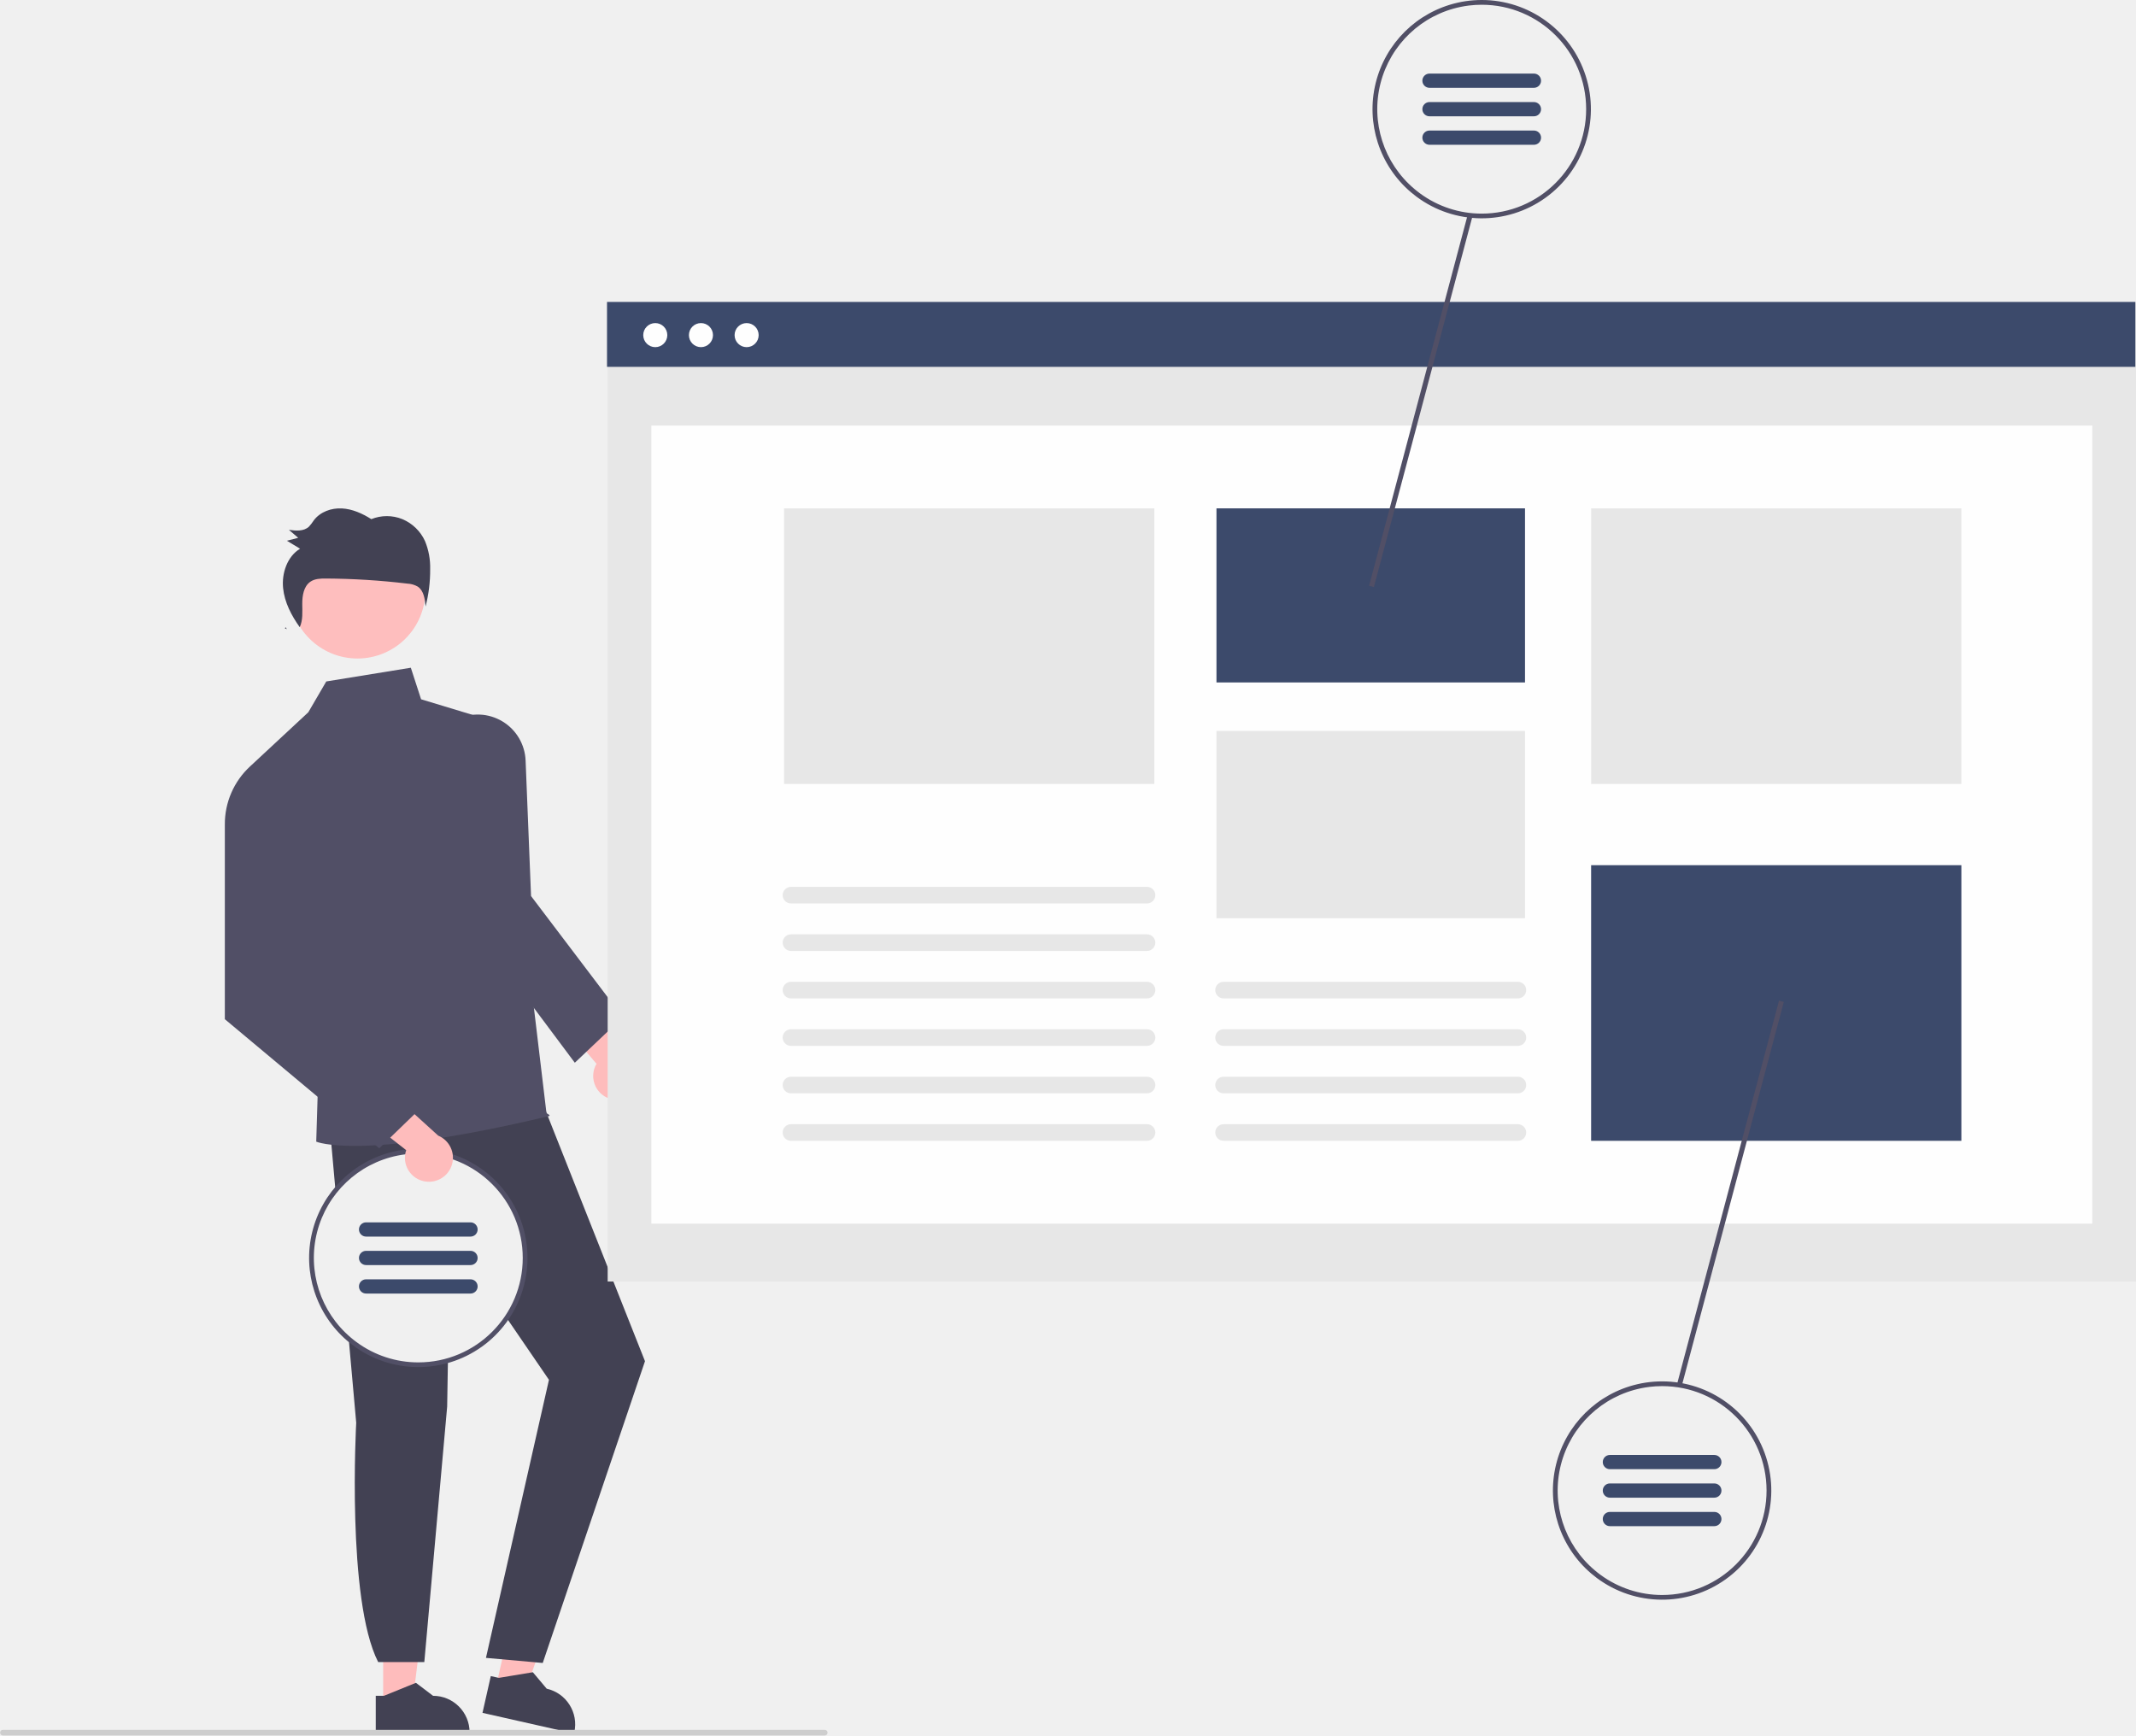
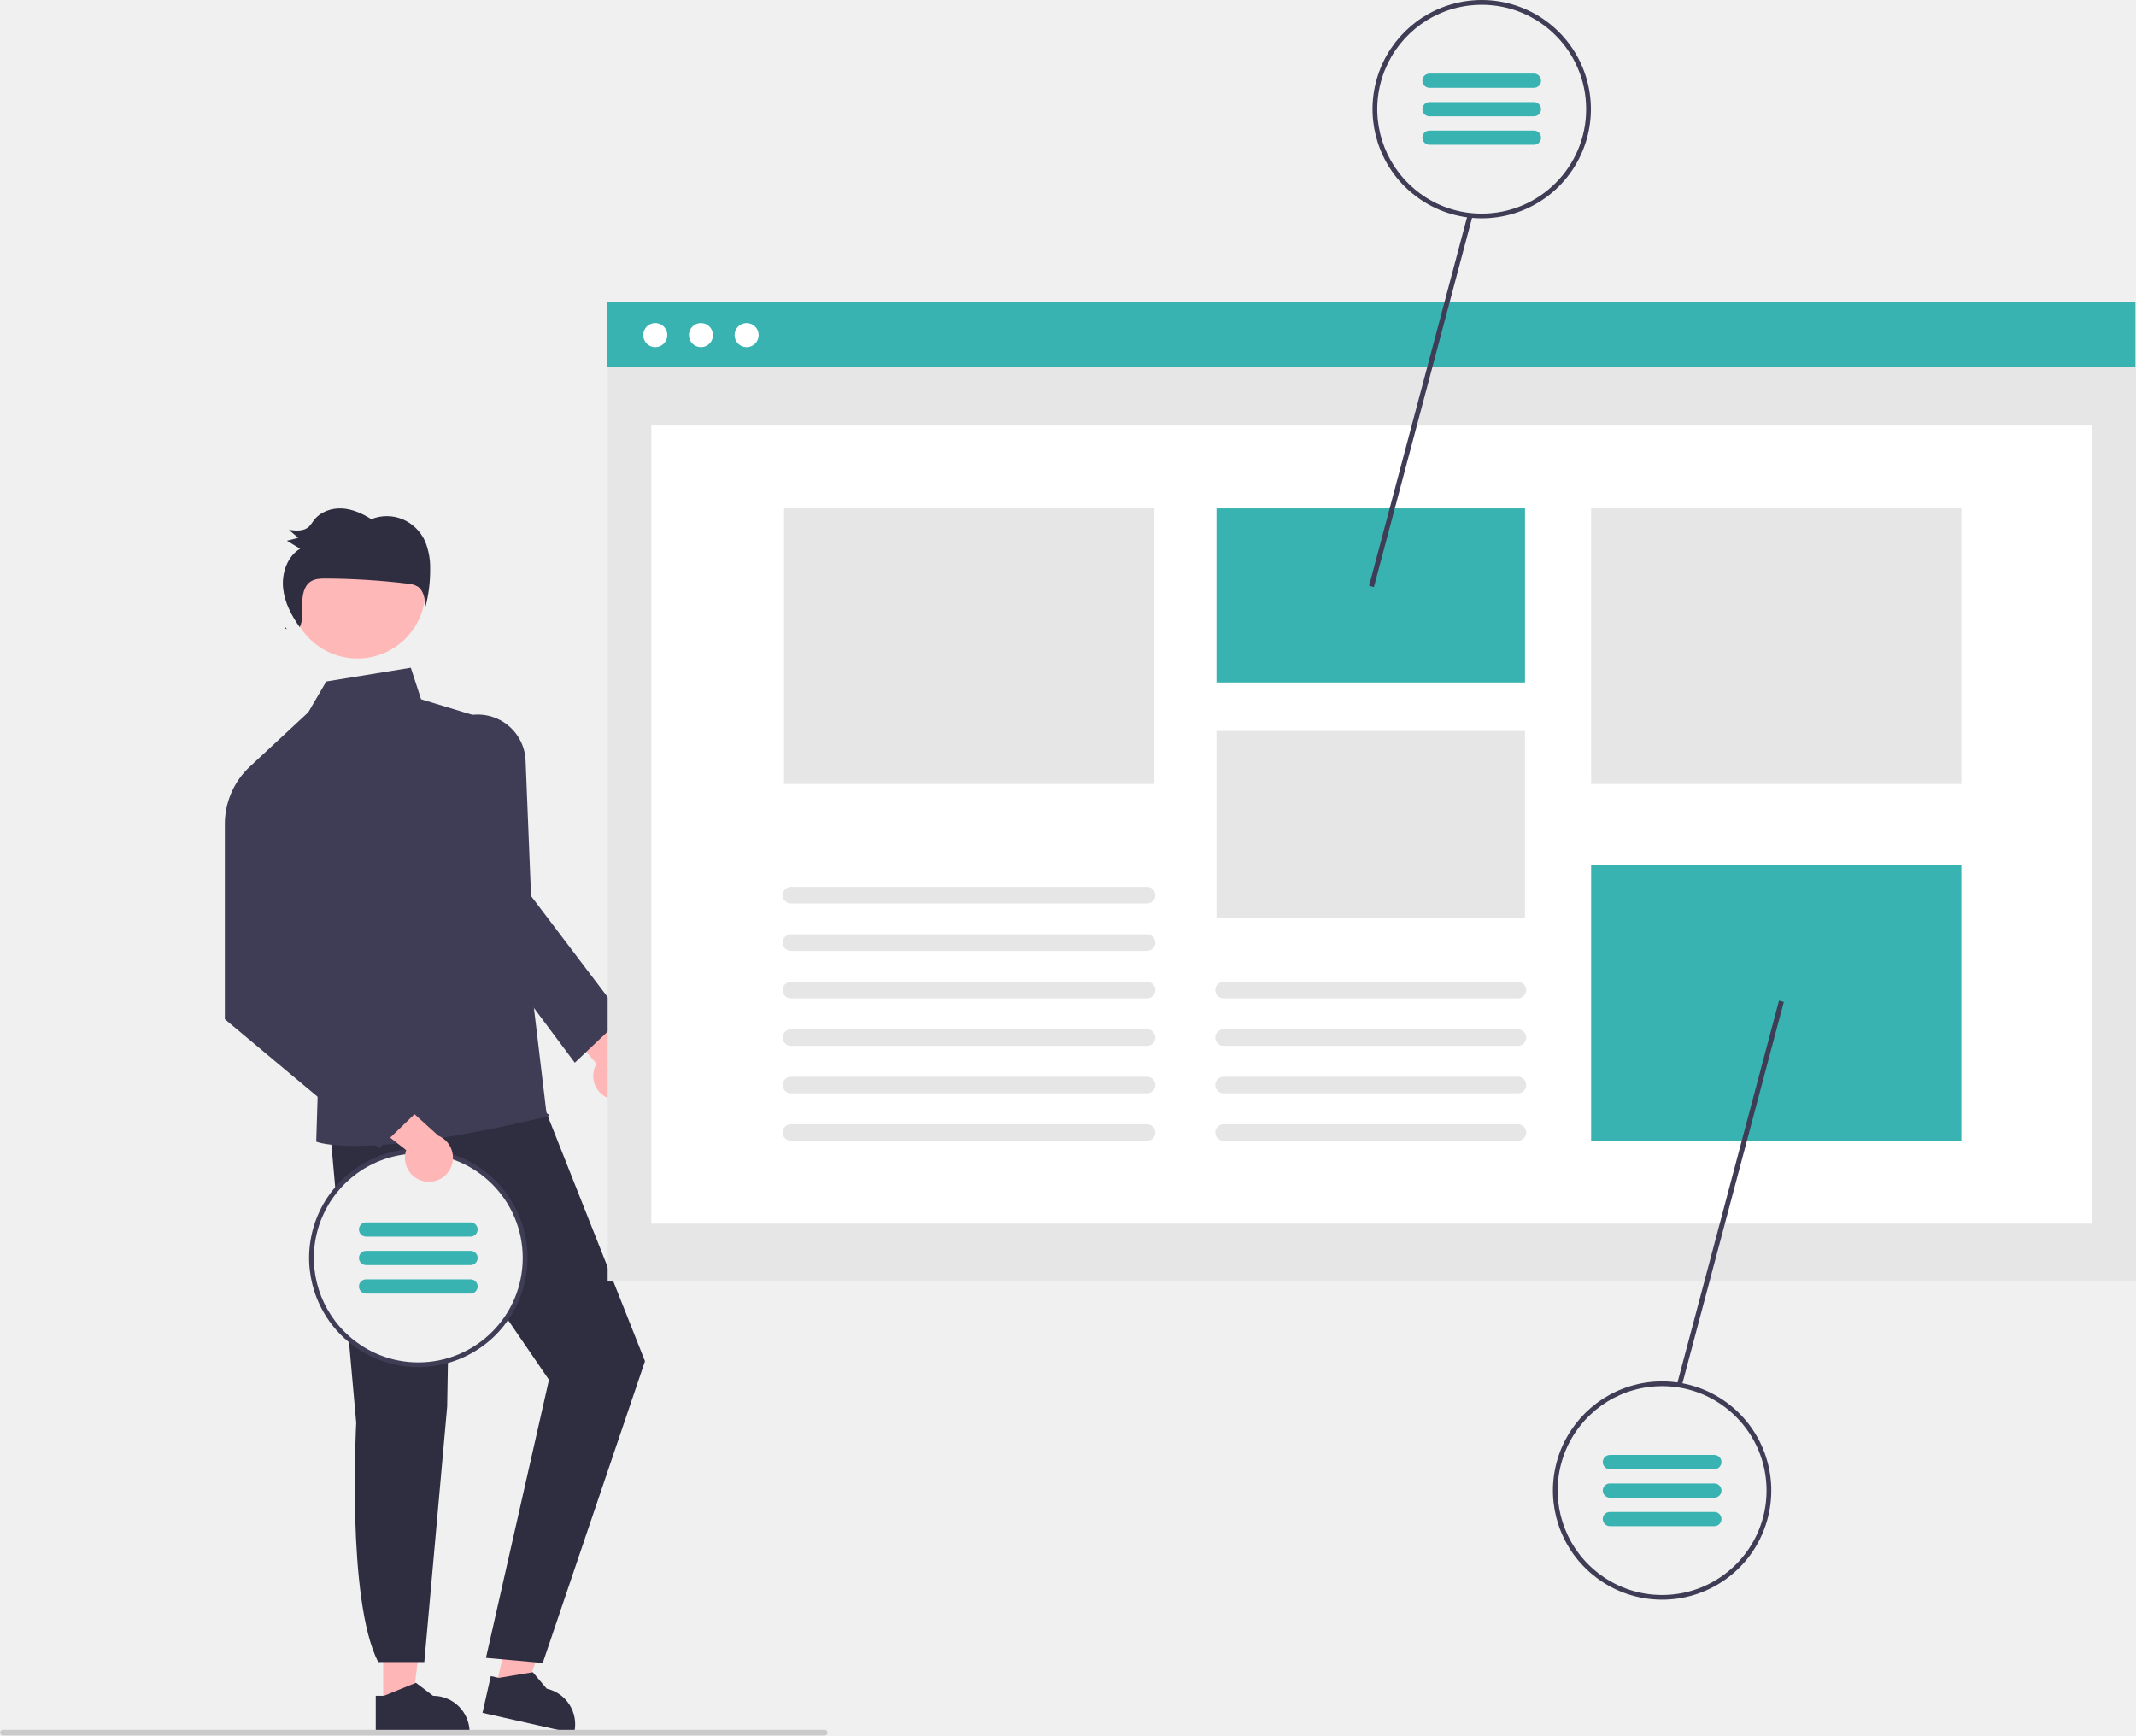
- <svg xmlns="http://www.w3.org/2000/svg" opacity="0.9" data-name="Layer 1" width="899.866" height="731.191" viewBox="0 0 899.866 731.191">
+ <svg xmlns="http://www.w3.org/2000/svg" data-name="Layer 1" width="899.866" height="731.191" viewBox="0 0 899.866 731.191">
  <path d="M406.497,547.154a10.056,10.056,0,0,1-5.126-14.543l-23.075-27.286,18.438-2.205,19.086,26.249a10.11,10.11,0,0,1-9.323,17.784Z" transform="translate(-150.0669 -84.40466)" fill="#ffb6b6" />
  <polygon points="161.428 718.482 173.687 718.481 179.52 671.193 161.425 671.194 161.428 718.482" fill="#ffb6b6" />
  <path d="M308.367,798.884l3.451-0,13.472-5.479,7.221,5.478h.001A15.387,15.387,0,0,1,347.899,814.269v.5l-39.531.001Z" transform="translate(-150.0669 -84.40466)" fill="#2f2e41" />
  <polygon points="208.937 710.756 220.896 713.456 237.001 668.614 219.351 664.629 208.937 710.756" fill="#ffb6b6" />
  <path d="M356.835,790.567l3.366.76,14.348-2.377,5.837,6.934.001 0a15.387,15.387,0,0,1,11.619,18.398l-.11.488-38.56-8.706Z" transform="translate(-150.0669 -84.40466)" fill="#2f2e41" />
  <path d="M289.05,559.645l11.086,124.209s-4.154,74.57,9.25,100.81h19.439l9.625-107.62,1.209-72.235L381.335,665.751,354.79,782.905l23.925,2.139,43.075-127.139L374.467,538.551Z" transform="translate(-150.0669 -84.40466)" fill="#2f2e41" />
  <circle cx="150.594" cy="248.849" r="28.591" fill="#ffb8b8" />
  <path d="M360.682,389.09,327.466,379.026l-4.323-13.293-35.62,5.782-7.568,12.977-24.499,22.781L284.159,537.058l-.869,28.346s18.371,8.271,98.045-10.772c.955-.228-1.045-1.228-1.045-1.228Z" transform="translate(-150.0669 -84.40466)" fill="#3f3d56" />
  <path d="M392.226,532.155,353.29,480.015l-11.038-92.406.322-.155a20.182,20.182,0,0,1,28.92,17.373l2.295,57.101,38.67,51.031Z" transform="translate(-150.0669 -84.40466)" fill="#3f3d56" />
  <path d="M270.931,349.476q-.299-.408-.592-.822c-.079.166-.141.338-.231.5Z" transform="translate(-150.0669 -84.40466)" fill="#2f2e41" />
  <path d="M329.101,312.34a18.243,18.243,0,0,0-9.545-9.222,17.417,17.417,0,0,0-13.058.011c-3.78-2.388-7.979-4.281-12.402-4.516s-9.099,1.406-11.825,5.018a19.302,19.302,0,0,1-2.066,2.684c-2.191,2.029-5.521,1.736-8.433,1.321q1.959,1.679,3.919,3.358-2.372.62-4.744,1.239,2.768,1.679,5.535,3.357c-5.356,3.215-7.791,10.232-7.148,16.605.608,6.034,3.521,11.551,7.004,16.456,1.389-2.932,1.09-6.439,1.067-9.741-.024-3.489.593-7.45,3.389-9.4,1.886-1.315,4.311-1.374,6.584-1.361a302.507,302.507,0,0,1,34.316,2.142,9.66,9.66,0,0,1,4.394,1.274c2.519,1.718,3.009,5.264,3.262,8.375a60.682,60.682,0,0,0,1.937-15.731A28.995,28.995,0,0,0,329.101,312.34Z" transform="translate(-150.0669 -84.40466)" fill="#2f2e41" />
  <circle cx="176.224" cy="530" r="45" fill="#f0f0f0" />
  <path d="M326.29,568.405a46.247,46.247,0,0,0-6.91.52c-1.17.17-2.31.39-3.44.66a45.977,45.977,0,0,0-19.49,79.8c.77.65,1.55,1.28,2.36,1.88a45.99,45.99,0,1,0,27.48-82.86Zm0,90a43.746,43.746,0,0,1-26-8.53c-.82-.6-1.61-1.22-2.38-1.88a43.974,43.974,0,0,1,19.62-76.71c1.12-.23,2.24-.41,3.38-.55a43.53,43.53,0,0,1,5.38-.33,44,44,0,1,1,0,88Z" transform="translate(-150.0669 -84.40466)" fill="#3f3d56" />
-   <rect x="301.29" y="599.405" width="50" height="6" rx="3" transform="translate(502.514 1120.405) rotate(-180)" fill="#28375c" />
-   <rect x="301.29" y="611.405" width="50" height="6" rx="3" transform="translate(502.514 1144.405) rotate(-180)" fill="#28375c" />
-   <rect x="301.29" y="623.405" width="50" height="6" rx="3" transform="translate(502.514 1168.405) rotate(180)" fill="#28375c" />
+   <rect x="301.29" y="599.405" width="50" height="6" rx="3" transform="translate(502.514 1120.405) rotate(-180)" fill="#39b3b2" />
+   <rect x="301.29" y="611.405" width="50" height="6" rx="3" transform="translate(502.514 1144.405) rotate(-180)" fill="#39b3b2" />
+   <rect x="301.29" y="623.405" width="50" height="6" rx="3" transform="translate(502.514 1168.405) rotate(180)" fill="#39b3b2" />
  <path d="M329.17,582.179a10.056,10.056,0,0,1-7.98-13.194l-28.149-22.014,17.603-5.914,24.032,21.811a10.11,10.11,0,0,1-5.506,19.31Z" transform="translate(-150.0669 -84.40466)" fill="#ffb6b6" />
  <path d="M272.79,406.905l-17.335.368a33.073,33.073,0,0,0-10.665,24.632v81.909l65.048,54.384,21.034-20.368-48.416-52.749Z" transform="translate(-150.0669 -84.40466)" fill="#3f3d56" />
  <rect x="256.004" y="127.573" width="643.862" height="412.358" fill="#e6e6e6" />
  <rect x="274.416" y="179.293" width="607.039" height="336.243" fill="#fff" />
-   <rect x="255.73" y="127.208" width="643.862" height="27.354" fill="#28375c" />
+   <rect x="255.73" y="127.208" width="643.862" height="27.354" fill="#39b3b2" />
  <circle cx="276.057" cy="141.192" r="5.07" fill="#fff" />
  <circle cx="295.3" cy="141.192" r="5.07" fill="#fff" />
  <circle cx="314.544" cy="141.192" r="5.07" fill="#fff" />
-   <rect x="512.479" y="214.181" width="129.984" height="73.348" fill="#28375c" />
+   <rect x="512.479" y="214.181" width="129.984" height="73.348" fill="#39b3b2" />
  <rect x="512.479" y="307.955" width="129.984" height="78.919" fill="#e6e6e6" />
  <rect x="670.317" y="214.181" width="155.981" height="116.125" fill="#e6e6e6" />
-   <rect x="670.317" y="364.523" width="155.981" height="116.125" fill="#28375c" />
+   <rect x="670.317" y="364.523" width="155.981" height="116.125" fill="#39b3b2" />
  <rect x="330.317" y="214.181" width="155.981" height="116.125" fill="#e6e6e6" />
  <polygon points="621.208 79.642 576.774 246.796 578.81 247.337 622.827 81.748 621.208 79.642" fill="#3f3d56" />
  <polygon points="749.464 421.592 705.447 587.182 707.066 589.288 751.5 422.133 749.464 421.592" fill="#3f3d56" />
  <path d="M633.29,485.052h-150a3.5,3.5,0,0,1,0-7h150a3.5,3.5,0,0,1,0,7Z" transform="translate(-150.0669 -84.40466)" fill="#e6e6e6" />
  <path d="M633.29,465.052h-150a3.5,3.5,0,0,1,0-7h150a3.5,3.5,0,0,1,0,7Z" transform="translate(-150.0669 -84.40466)" fill="#e6e6e6" />
  <path d="M633.29,505.052h-150a3.5,3.5,0,0,1,0-7h150a3.5,3.5,0,0,1,0,7Z" transform="translate(-150.0669 -84.40466)" fill="#e6e6e6" />
  <path d="M633.29,525.052h-150a3.5,3.5,0,1,1,0-7h150a3.5,3.5,0,0,1,0,7Z" transform="translate(-150.0669 -84.40466)" fill="#e6e6e6" />
  <path d="M633.29,545.052h-150a3.5,3.5,0,1,1,0-7h150a3.5,3.5,0,0,1,0,7Z" transform="translate(-150.0669 -84.40466)" fill="#e6e6e6" />
  <path d="M633.29,565.052h-150a3.5,3.5,0,1,1,0-7h150a3.5,3.5,0,0,1,0,7Z" transform="translate(-150.0669 -84.40466)" fill="#e6e6e6" />
  <path d="M789.538,505.052h-124a3.5,3.5,0,0,1,0-7h124a3.5,3.5,0,0,1,0,7Z" transform="translate(-150.0669 -84.40466)" fill="#e6e6e6" />
  <path d="M789.538,525.052h-124a3.5,3.5,0,1,1,0-7h124a3.5,3.5,0,0,1,0,7Z" transform="translate(-150.0669 -84.40466)" fill="#e6e6e6" />
  <path d="M789.538,545.052h-124a3.5,3.5,0,1,1,0-7h124a3.5,3.5,0,0,1,0,7Z" transform="translate(-150.0669 -84.40466)" fill="#e6e6e6" />
  <path d="M789.538,565.052h-124a3.5,3.5,0,1,1,0-7h124a3.5,3.5,0,0,1,0,7Z" transform="translate(-150.0669 -84.40466)" fill="#e6e6e6" />
  <circle cx="624.224" cy="46" r="45" fill="#f0f0f0" />
  <path d="M774.29,84.405a46.247,46.247,0,0,0-6.91.52c-1.17.17-2.31.39-3.44.66a45.977,45.977,0,0,0-19.49,79.8c.77.65,1.55,1.28,2.36,1.88a45.99,45.99,0,1,0,27.48-82.86Zm0,90a43.746,43.746,0,0,1-26-8.53c-.82-.6-1.61-1.22-2.38-1.88a43.974,43.974,0,0,1,19.62-76.71c1.12-.23,2.24-.41,3.38-.55a43.53,43.53,0,0,1,5.38-.33,44,44,0,0,1,0,88Z" transform="translate(-150.0669 -84.40466)" fill="#3f3d56" />
-   <rect x="749.29" y="115.405" width="50" height="6" rx="3" transform="translate(1398.514 152.4047) rotate(-180)" fill="#28375c" />
-   <rect x="749.29" y="127.405" width="50" height="6" rx="3" transform="translate(1398.514 176.4047) rotate(-180)" fill="#28375c" />
-   <rect x="749.29" y="139.405" width="50" height="6" rx="3" transform="translate(1398.514 200.4047) rotate(180)" fill="#28375c" />
+   <rect x="749.29" y="115.405" width="50" height="6" rx="3" transform="translate(1398.514 152.4047) rotate(-180)" fill="#39b3b2" />
+   <rect x="749.29" y="127.405" width="50" height="6" rx="3" transform="translate(1398.514 176.4047) rotate(-180)" fill="#39b3b2" />
+   <rect x="749.29" y="139.405" width="50" height="6" rx="3" transform="translate(1398.514 200.4047) rotate(180)" fill="#39b3b2" />
  <circle cx="700.224" cy="628" r="45" fill="#f0f0f0" />
  <path d="M850.29,666.405a46.247,46.247,0,0,0-6.91.52c-1.17.17-2.31.39-3.44.66a45.977,45.977,0,0,0-19.49,79.8c.77.65,1.55,1.28,2.36,1.88a45.99,45.99,0,1,0,27.48-82.86Zm0,90a43.746,43.746,0,0,1-26-8.53c-.82-.6-1.61-1.22-2.38-1.88a43.974,43.974,0,0,1,19.62-76.71c1.12-.23,2.24-.41,3.38-.55a43.53,43.53,0,0,1,5.38-.33,44,44,0,0,1,0,88Z" transform="translate(-150.0669 -84.40466)" fill="#3f3d56" />
-   <rect x="825.29" y="697.405" width="50" height="6" rx="3" transform="translate(1550.514 1316.405) rotate(-180)" fill="#28375c" />
-   <rect x="825.29" y="709.405" width="50" height="6" rx="3" transform="translate(1550.514 1340.405) rotate(-180)" fill="#28375c" />
-   <rect x="825.29" y="721.405" width="50" height="6" rx="3" transform="translate(1550.514 1364.405) rotate(180)" fill="#28375c" />
+   <rect x="825.29" y="697.405" width="50" height="6" rx="3" transform="translate(1550.514 1316.405) rotate(-180)" fill="#39b3b2" />
+   <rect x="825.29" y="709.405" width="50" height="6" rx="3" transform="translate(1550.514 1340.405) rotate(-180)" fill="#39b3b2" />
+   <rect x="825.29" y="721.405" width="50" height="6" rx="3" transform="translate(1550.514 1364.405) rotate(180)" fill="#39b3b2" />
  <path d="M497.552,815.595h-346.294a1.191,1.191,0,0,1,0-2.381h346.294a1.191,1.191,0,0,1,0,2.381Z" transform="translate(-150.0669 -84.40466)" fill="#cacaca" />
</svg>
